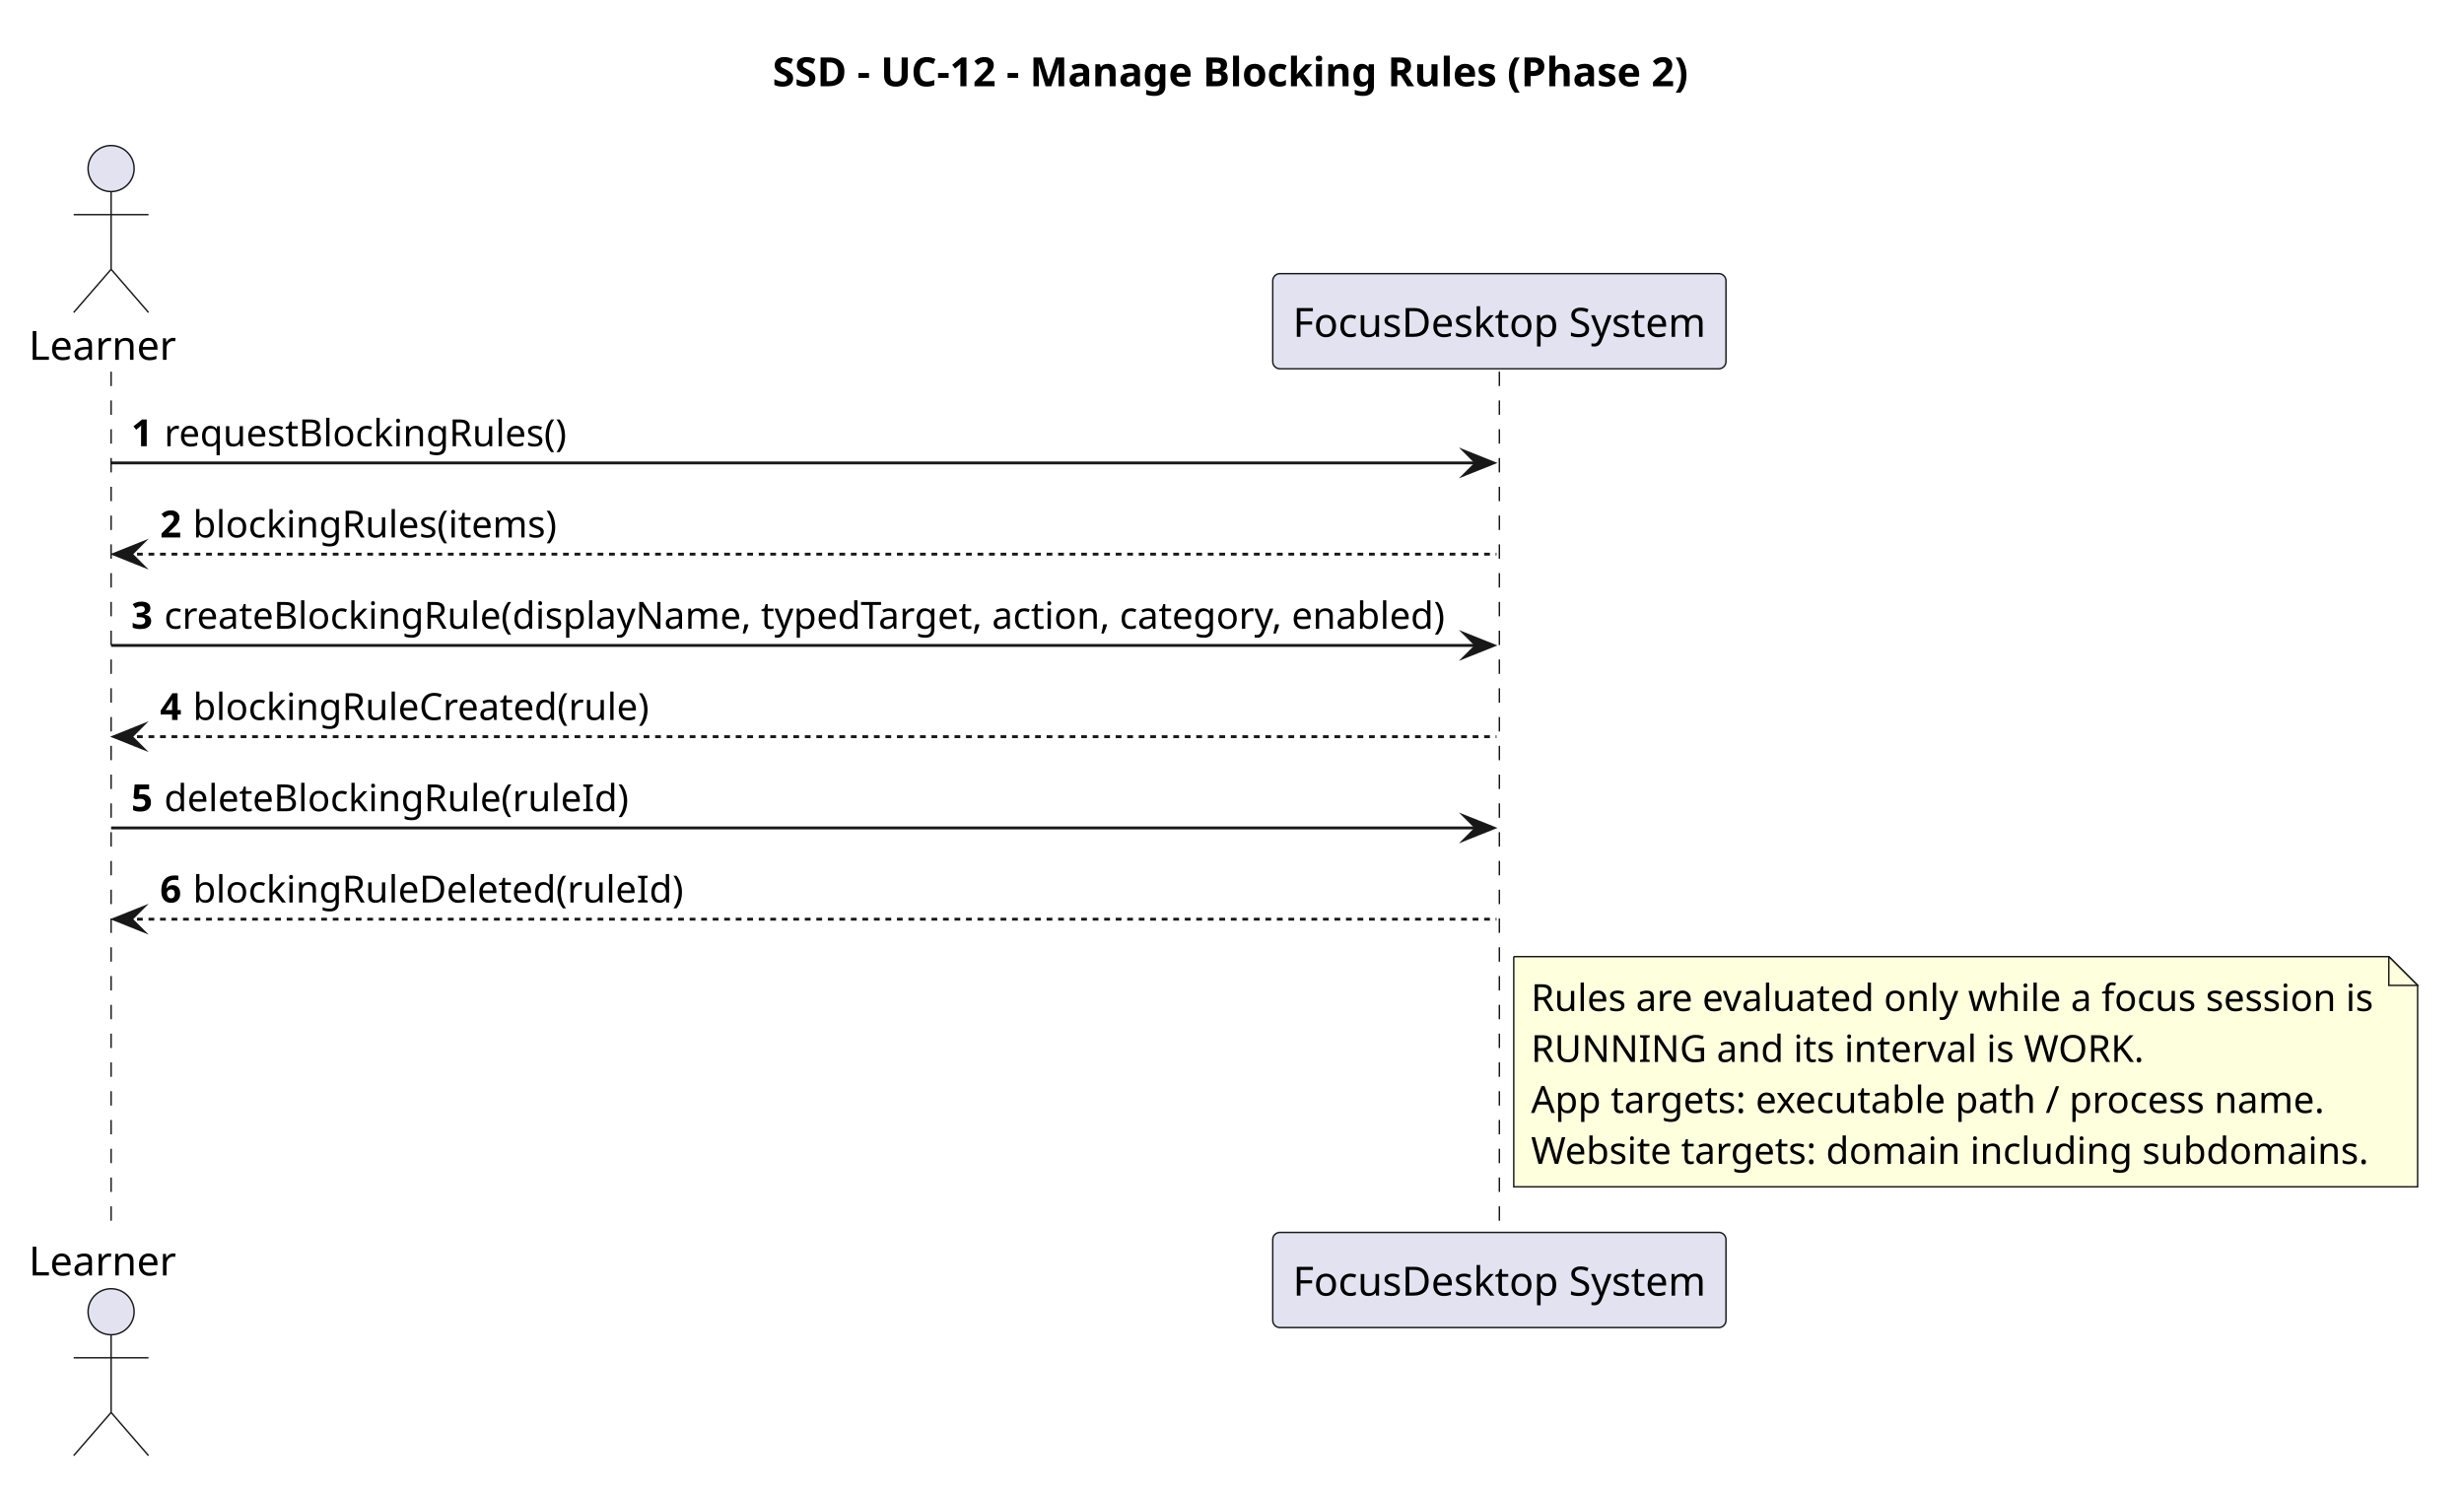
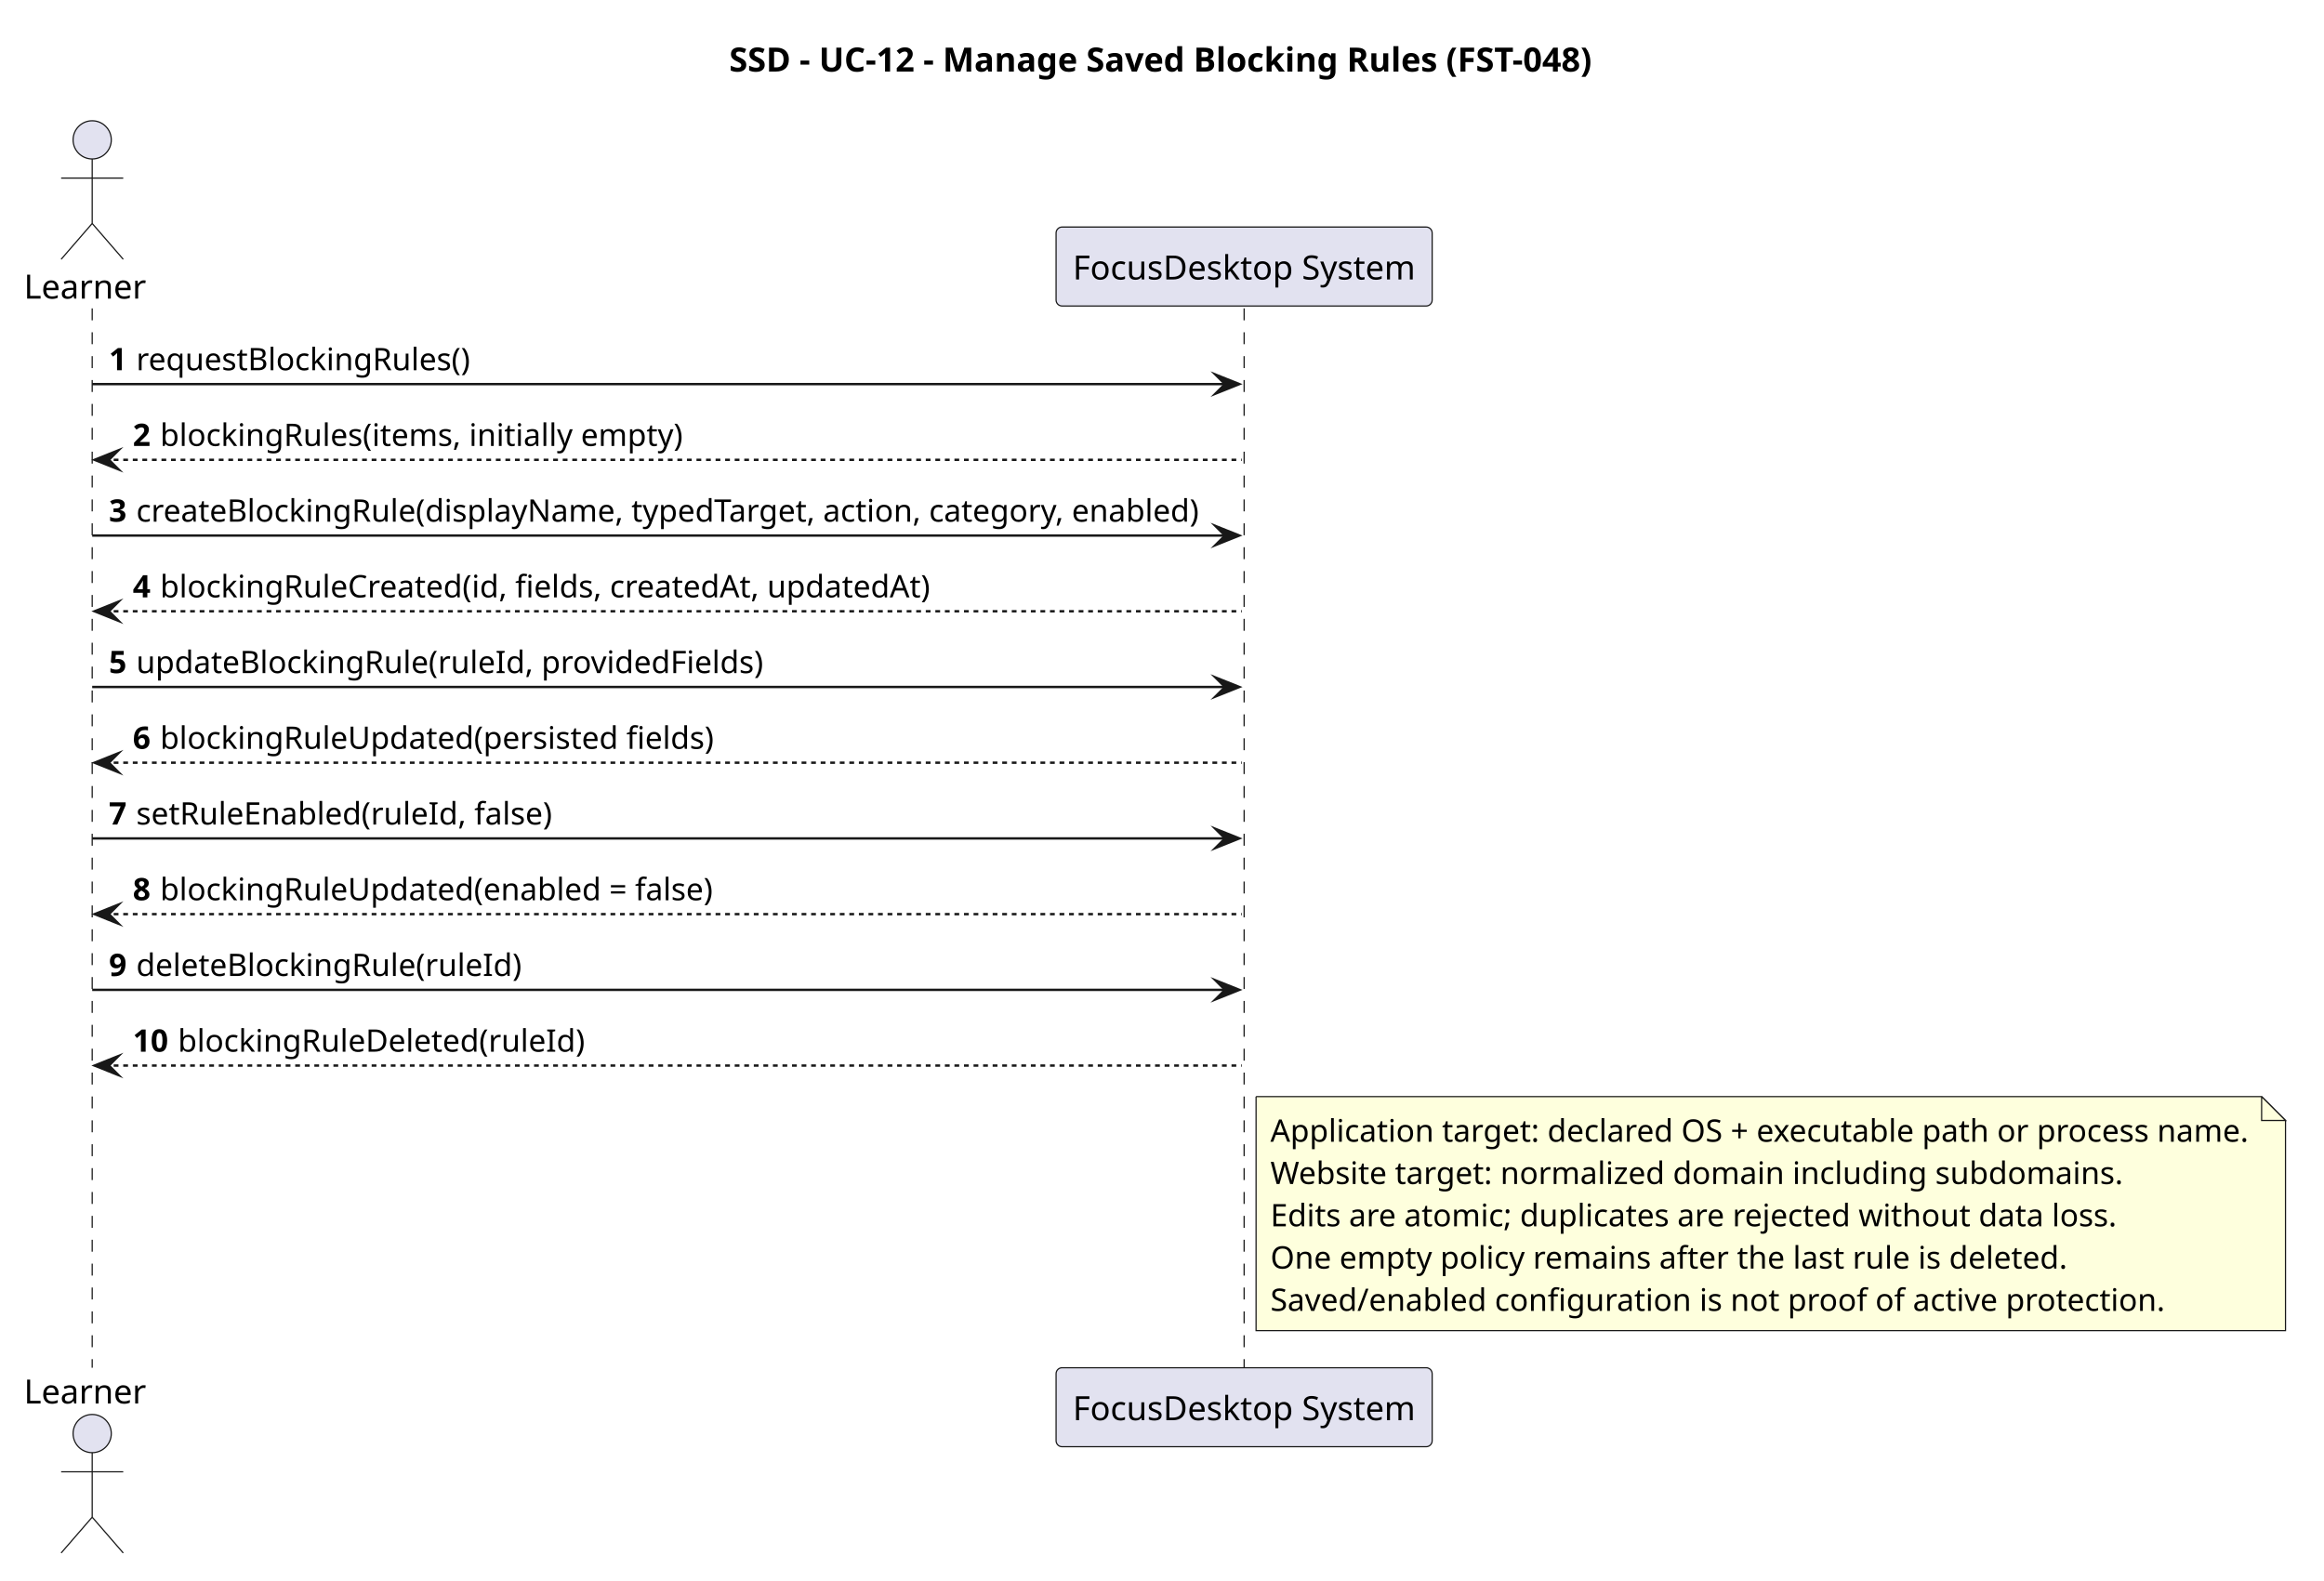
- <svg xmlns="http://www.w3.org/2000/svg" version="1.1" data-diagram-type="SEQUENCE" style="width:856px;height:518px;background:#FFFFFF;" width="856px" height="518px" viewBox="0 0 856 518" zoomAndPan="magnify" preserveAspectRatio="none" contentStyleType="text/css">
+ <svg xmlns="http://www.w3.org/2000/svg" version="1.1" data-diagram-type="SEQUENCE" style="width:973px;height:662px;background:#FFFFFF;" width="973px" height="662px" viewBox="0 0 973 662" zoomAndPan="magnify" preserveAspectRatio="none" contentStyleType="text/css">
  <defs />
  <g font-family="sans-serif" lengthAdjust="spacing">
    <g class="title" data-source-line="1">
-       <text x="268.377" y="29.966" fill="#000" font-size="14" textLength="317.281" font-weight="700">SSD - UC-12 - Manage Blocking Rules (Phase 2)</text>
+       <text x="305.29" y="29.966" fill="#000" font-size="14" textLength="360.989" font-weight="700">SSD - UC-12 - Manage Saved Blocking Rules (FST-048)</text>
    </g>
-     <g class="participant-lifeline" data-qualified-name="Learner" data-entity-uid="part1" id="part1-lifeline" data-source-line="4">
-       <g>
-         <rect x="35.099" y="129.136" width="8" height="299.06" fill="#000" fill-opacity="0" />
-         <line x1="38.599" y1="129.136" x2="38.599" y2="428.196" style="stroke:#181818;stroke-width:0.5;stroke-dasharray:5,5;" />
-       </g>
+     <g>
+       <rect x="35.099" y="129.136" width="8" height="443.59" fill="#000" fill-opacity="0" />
+       <line x1="38.599" y1="129.136" x2="38.599" y2="572.726" style="stroke:#181818;stroke-width:0.5;stroke-dasharray:5,5;" />
    </g>
-     <g class="participant-lifeline" data-qualified-name="System" data-entity-uid="part2" id="part2-lifeline" data-source-line="5">
-       <g>
-         <rect x="517.384" y="129.136" width="8" height="299.06" fill="#000" fill-opacity="0" />
-         <line x1="520.884" y1="129.136" x2="520.884" y2="428.196" style="stroke:#181818;stroke-width:0.5;stroke-dasharray:5,5;" />
-       </g>
+     <g>
+       <rect x="517.384" y="129.136" width="8" height="443.59" fill="#000" fill-opacity="0" />
+       <line x1="520.884" y1="129.136" x2="520.884" y2="572.726" style="stroke:#181818;stroke-width:0.5;stroke-dasharray:5,5;" />
    </g>
-     <g class="participant participant-head" data-qualified-name="Learner" data-entity-uid="part1" id="part1-head" data-source-line="4">
-       <text x="10" y="125.034" fill="#000" font-size="14" textLength="51.198">Learner</text>
-       <ellipse cx="38.599" cy="58.568" rx="8" ry="8" fill="#E2E2F0" style="stroke:#181818;stroke-width:0.5;" />
-       <path d="M38.599,66.568 L38.599,93.568 M25.599,74.568 L51.599,74.568 M38.599,93.568 L25.599,108.568 M38.599,93.568 L51.599,108.568" style="stroke:#181818;stroke-width:0.5;" fill="none" />
-     </g>
-     <g class="participant participant-head" data-qualified-name="System" data-entity-uid="part2" id="part2-head" data-source-line="5">
-       <rect x="442.156" y="95.068" width="157.457" height="33.068" fill="#E2E2F0" style="stroke:#181818;stroke-width:0.5;" rx="2.5" ry="2.5" />
-       <text x="449.156" y="117.034" fill="#000" font-size="14" textLength="143.457">FocusDesktop System</text>
-     </g>
-     <g class="participant participant-tail" data-qualified-name="Learner" data-entity-uid="part1" id="part1-tail" data-source-line="4">
-       <text x="10" y="443.162" fill="#000" font-size="14" textLength="51.198">Learner</text>
-       <ellipse cx="38.599" cy="455.764" rx="8" ry="8" fill="#E2E2F0" style="stroke:#181818;stroke-width:0.5;" />
-       <path d="M38.599,463.764 L38.599,490.764 M25.599,471.764 L51.599,471.764 M38.599,490.764 L25.599,505.764 M38.599,490.764 L51.599,505.764" style="stroke:#181818;stroke-width:0.5;" fill="none" />
-     </g>
-     <g class="participant participant-tail" data-qualified-name="System" data-entity-uid="part2" id="part2-tail" data-source-line="5">
-       <rect x="442.156" y="428.196" width="157.457" height="33.068" fill="#E2E2F0" style="stroke:#181818;stroke-width:0.5;" rx="2.5" ry="2.5" />
-       <text x="449.156" y="450.162" fill="#000" font-size="14" textLength="143.457">FocusDesktop System</text>
-     </g>
-     <g class="message" data-entity-1="part1" data-entity-2="part2" id="msg1" data-source-line="7">
-       <polygon points="508.884,156.842,518.884,160.842,508.884,164.842,512.884,160.842" fill="#181818" style="stroke:#181818;stroke-width:1;stroke-linejoin:miter;stroke-miterlimit:10;" />
-       <line x1="38.599" y1="160.842" x2="514.884" y2="160.842" style="stroke:#181818;stroke-width:1;" />
-       <text x="45.599" y="155.033" fill="#000" font-size="13" font-weight="700">1</text>
-       <text x="57.035" y="155.033" fill="#000" font-size="13" textLength="140.049">requestBlockingRules()</text>
-     </g>
-     <g class="message" data-entity-1="part2" data-entity-2="part1" id="msg2" data-source-line="8">
-       <polygon points="49.599,188.548,39.599,192.548,49.599,196.548,45.599,192.548" fill="#181818" style="stroke:#181818;stroke-width:1;stroke-linejoin:miter;stroke-miterlimit:10;" />
-       <line x1="43.599" y1="192.548" x2="519.884" y2="192.548" style="stroke:#181818;stroke-width:1;stroke-dasharray:2,2;" />
-       <text x="55.599" y="186.739" fill="#000" font-size="13" font-weight="700">2</text>
-       <text x="67.035" y="186.739" fill="#000" font-size="13" textLength="126.373">blockingRules(items)</text>
-     </g>
-     <g class="message" data-entity-1="part1" data-entity-2="part2" id="msg3" data-source-line="10">
-       <polygon points="508.884,220.254,518.884,224.254,508.884,228.254,512.884,224.254" fill="#181818" style="stroke:#181818;stroke-width:1;stroke-linejoin:miter;stroke-miterlimit:10;" />
-       <line x1="38.599" y1="224.254" x2="514.884" y2="224.254" style="stroke:#181818;stroke-width:1;" />
-       <text x="45.599" y="218.445" fill="#000" font-size="13" font-weight="700">3</text>
-       <text x="57.035" y="218.445" fill="#000" font-size="13" textLength="446.849">createBlockingRule(displayName, typedTarget, action, category, enabled)</text>
-     </g>
-     <g class="message" data-entity-1="part2" data-entity-2="part1" id="msg4" data-source-line="11">
-       <polygon points="49.599,251.96,39.599,255.96,49.599,259.96,45.599,255.96" fill="#181818" style="stroke:#181818;stroke-width:1;stroke-linejoin:miter;stroke-miterlimit:10;" />
-       <line x1="43.599" y1="255.96" x2="519.884" y2="255.96" style="stroke:#181818;stroke-width:1;stroke-dasharray:2,2;" />
-       <text x="55.599" y="250.151" fill="#000" font-size="13" font-weight="700">4</text>
-       <text x="67.035" y="250.151" fill="#000" font-size="13" textLength="158.704">blockingRuleCreated(rule)</text>
-     </g>
-     <g class="message" data-entity-1="part1" data-entity-2="part2" id="msg5" data-source-line="13">
-       <polygon points="508.884,283.666,518.884,287.666,508.884,291.666,512.884,287.666" fill="#181818" style="stroke:#181818;stroke-width:1;stroke-linejoin:miter;stroke-miterlimit:10;" />
-       <line x1="38.599" y1="287.666" x2="514.884" y2="287.666" style="stroke:#181818;stroke-width:1;" />
-       <text x="45.599" y="281.857" fill="#000" font-size="13" font-weight="700">5</text>
-       <text x="57.035" y="281.857" fill="#000" font-size="13" textLength="161.369">deleteBlockingRule(ruleId)</text>
-     </g>
-     <g class="message" data-entity-1="part2" data-entity-2="part1" id="msg6" data-source-line="14">
-       <polygon points="49.599,315.372,39.599,319.372,49.599,323.372,45.599,319.372" fill="#181818" style="stroke:#181818;stroke-width:1;stroke-linejoin:miter;stroke-miterlimit:10;" />
-       <line x1="43.599" y1="319.372" x2="519.884" y2="319.372" style="stroke:#181818;stroke-width:1;stroke-dasharray:2,2;" />
-       <text x="55.599" y="313.563" fill="#000" font-size="13" font-weight="700">6</text>
-       <text x="67.035" y="313.563" fill="#000" font-size="13" textLength="170.404">blockingRuleDeleted(ruleId)</text>
-     </g>
-     <path d="M525.884,332.372 L525.884,412.372 L839.884,412.372 L839.884,342.372 L829.884,332.372 L525.884,332.372" style="stroke:#181818;stroke-width:0.5;" fill="#FEFFDD" />
-     <path d="M829.884,332.372 L829.884,342.372 L839.884,342.372 L829.884,332.372" style="stroke:#181818;stroke-width:0.5;" fill="#FEFFDD" />
-     <text x="531.884" y="351.269" fill="#000" font-size="13" textLength="293.15">Rules are evaluated only while a focus session is</text>
-     <text x="531.884" y="368.975" fill="#000" font-size="13" textLength="213.07">RUNNING and its interval is WORK.</text>
-     <text x="531.884" y="386.681" fill="#000" font-size="13" textLength="276.549">App targets: executable path / process name.</text>
-     <text x="531.884" y="404.387" fill="#000" font-size="13" textLength="291.382">Website targets: domain including subdomains.</text>
+     <text x="10" y="125.034" fill="#000" font-size="14" textLength="51.198">Learner</text>
+     <ellipse cx="38.599" cy="58.568" rx="8" ry="8" fill="#E2E2F0" style="stroke:#181818;stroke-width:0.5;" />
+     <path d="M38.599,66.568 L38.599,93.568 M25.599,74.568 L51.599,74.568 M38.599,93.568 L25.599,108.568 M38.599,93.568 L51.599,108.568" style="stroke:#181818;stroke-width:0.5;" fill="none" />
+     <rect x="442.156" y="95.068" width="157.457" height="33.068" fill="#E2E2F0" style="stroke:#181818;stroke-width:0.5;" rx="2.5" ry="2.5" />
+     <text x="449.156" y="117.034" fill="#000" font-size="14" textLength="143.457">FocusDesktop System</text>
+     <text x="10" y="587.692" fill="#000" font-size="14" textLength="51.198">Learner</text>
+     <ellipse cx="38.599" cy="600.294" rx="8" ry="8" fill="#E2E2F0" style="stroke:#181818;stroke-width:0.5;" />
+     <path d="M38.599,608.294 L38.599,635.294 M25.599,616.294 L51.599,616.294 M38.599,635.294 L25.599,650.294 M38.599,635.294 L51.599,650.294" style="stroke:#181818;stroke-width:0.5;" fill="none" />
+     <rect x="442.156" y="572.726" width="157.457" height="33.068" fill="#E2E2F0" style="stroke:#181818;stroke-width:0.5;" rx="2.5" ry="2.5" />
+     <text x="449.156" y="594.692" fill="#000" font-size="14" textLength="143.457">FocusDesktop System</text>
+     <polygon points="508.884,156.842,518.884,160.842,508.884,164.842,512.884,160.842" fill="#181818" style="stroke:#181818;stroke-width:1;stroke-linejoin:miter;stroke-miterlimit:10;" />
+     <line x1="38.599" y1="160.842" x2="514.884" y2="160.842" style="stroke:#181818;stroke-width:1;" />
+     <text x="45.599" y="155.033" fill="#000" font-size="13" font-weight="700">1</text>
+     <text x="57.035" y="155.033" fill="#000" font-size="13" textLength="140.049">requestBlockingRules()</text>
+     <polygon points="49.599,188.548,39.599,192.548,49.599,196.548,45.599,192.548" fill="#181818" style="stroke:#181818;stroke-width:1;stroke-linejoin:miter;stroke-miterlimit:10;" />
+     <line x1="43.599" y1="192.548" x2="519.884" y2="192.548" style="stroke:#181818;stroke-width:1;stroke-dasharray:2,2;" />
+     <text x="55.599" y="186.739" fill="#000" font-size="13" font-weight="700">2</text>
+     <text x="67.035" y="186.739" fill="#000" font-size="13" textLength="218.842">blockingRules(items, initially empty)</text>
+     <polygon points="508.884,220.254,518.884,224.254,508.884,228.254,512.884,224.254" fill="#181818" style="stroke:#181818;stroke-width:1;stroke-linejoin:miter;stroke-miterlimit:10;" />
+     <line x1="38.599" y1="224.254" x2="514.884" y2="224.254" style="stroke:#181818;stroke-width:1;" />
+     <text x="45.599" y="218.445" fill="#000" font-size="13" font-weight="700">3</text>
+     <text x="57.035" y="218.445" fill="#000" font-size="13" textLength="446.849">createBlockingRule(displayName, typedTarget, action, category, enabled)</text>
+     <polygon points="49.599,251.96,39.599,255.96,49.599,259.96,45.599,255.96" fill="#181818" style="stroke:#181818;stroke-width:1;stroke-linejoin:miter;stroke-miterlimit:10;" />
+     <line x1="43.599" y1="255.96" x2="519.884" y2="255.96" style="stroke:#181818;stroke-width:1;stroke-dasharray:2,2;" />
+     <text x="55.599" y="250.151" fill="#000" font-size="13" font-weight="700">4</text>
+     <text x="67.035" y="250.151" fill="#000" font-size="13" textLength="322.881">blockingRuleCreated(id, fields, createdAt, updatedAt)</text>
+     <polygon points="508.884,283.666,518.884,287.666,508.884,291.666,512.884,287.666" fill="#181818" style="stroke:#181818;stroke-width:1;stroke-linejoin:miter;stroke-miterlimit:10;" />
+     <line x1="38.599" y1="287.666" x2="514.884" y2="287.666" style="stroke:#181818;stroke-width:1;" />
+     <text x="45.599" y="281.857" fill="#000" font-size="13" font-weight="700">5</text>
+     <text x="57.035" y="281.857" fill="#000" font-size="13" textLength="263.055">updateBlockingRule(ruleId, providedFields)</text>
+     <polygon points="49.599,315.372,39.599,319.372,49.599,323.372,45.599,319.372" fill="#181818" style="stroke:#181818;stroke-width:1;stroke-linejoin:miter;stroke-miterlimit:10;" />
+     <line x1="43.599" y1="319.372" x2="519.884" y2="319.372" style="stroke:#181818;stroke-width:1;stroke-dasharray:2,2;" />
+     <text x="55.599" y="313.563" fill="#000" font-size="13" font-weight="700">6</text>
+     <text x="67.035" y="313.563" fill="#000" font-size="13" textLength="231.829">blockingRuleUpdated(persisted fields)</text>
+     <polygon points="508.884,347.078,518.884,351.078,508.884,355.078,512.884,351.078" fill="#181818" style="stroke:#181818;stroke-width:1;stroke-linejoin:miter;stroke-miterlimit:10;" />
+     <line x1="38.599" y1="351.078" x2="514.884" y2="351.078" style="stroke:#181818;stroke-width:1;" />
+     <text x="45.599" y="345.269" fill="#000" font-size="13" font-weight="700">7</text>
+     <text x="57.035" y="345.269" fill="#000" font-size="13" textLength="174.122">setRuleEnabled(ruleId, false)</text>
+     <polygon points="49.599,378.784,39.599,382.784,49.599,386.784,45.599,382.784" fill="#181818" style="stroke:#181818;stroke-width:1;stroke-linejoin:miter;stroke-miterlimit:10;" />
+     <line x1="43.599" y1="382.784" x2="519.884" y2="382.784" style="stroke:#181818;stroke-width:1;stroke-dasharray:2,2;" />
+     <text x="55.599" y="376.975" fill="#000" font-size="13" font-weight="700">8</text>
+     <text x="67.035" y="376.975" fill="#000" font-size="13" textLength="231.4">blockingRuleUpdated(enabled = false)</text>
+     <polygon points="508.884,410.49,518.884,414.49,508.884,418.49,512.884,414.49" fill="#181818" style="stroke:#181818;stroke-width:1;stroke-linejoin:miter;stroke-miterlimit:10;" />
+     <line x1="38.599" y1="414.49" x2="514.884" y2="414.49" style="stroke:#181818;stroke-width:1;" />
+     <text x="45.599" y="408.681" fill="#000" font-size="13" font-weight="700">9</text>
+     <text x="57.035" y="408.681" fill="#000" font-size="13" textLength="161.369">deleteBlockingRule(ruleId)</text>
+     <polygon points="49.599,442.196,39.599,446.196,49.599,450.196,45.599,446.196" fill="#181818" style="stroke:#181818;stroke-width:1;stroke-linejoin:miter;stroke-miterlimit:10;" />
+     <line x1="43.599" y1="446.196" x2="519.884" y2="446.196" style="stroke:#181818;stroke-width:1;stroke-dasharray:2,2;" />
+     <text x="55.599" y="440.387" fill="#000" font-size="13" textLength="14.872" font-weight="700">10</text>
+     <text x="74.471" y="440.387" fill="#000" font-size="13" textLength="170.404">blockingRuleDeleted(ruleId)</text>
+     <path d="M525.884,459.196 L525.884,557.196 L956.884,557.196 L956.884,469.196 L946.884,459.196 L525.884,459.196" style="stroke:#181818;stroke-width:0.5;" fill="#FEFFDD" />
+     <path d="M946.884,459.196 L946.884,469.196 L956.884,469.196 L946.884,459.196" style="stroke:#181818;stroke-width:0.5;" fill="#FEFFDD" />
+     <text x="531.884" y="478.093" fill="#000" font-size="13" textLength="410.683">Application target: declared OS + executable path or process name.</text>
+     <text x="531.884" y="495.799" fill="#000" font-size="13" textLength="357.396">Website target: normalized domain including subdomains.</text>
+     <text x="531.884" y="513.505" fill="#000" font-size="13" textLength="355.095">Edits are atomic; duplicates are rejected without data loss.</text>
+     <text x="531.884" y="531.211" fill="#000" font-size="13" textLength="333.918">One empty policy remains after the last rule is deleted.</text>
+     <text x="531.884" y="548.917" fill="#000" font-size="13" textLength="375.31">Saved/enabled configuration is not proof of active protection.</text>
  </g>
</svg>
